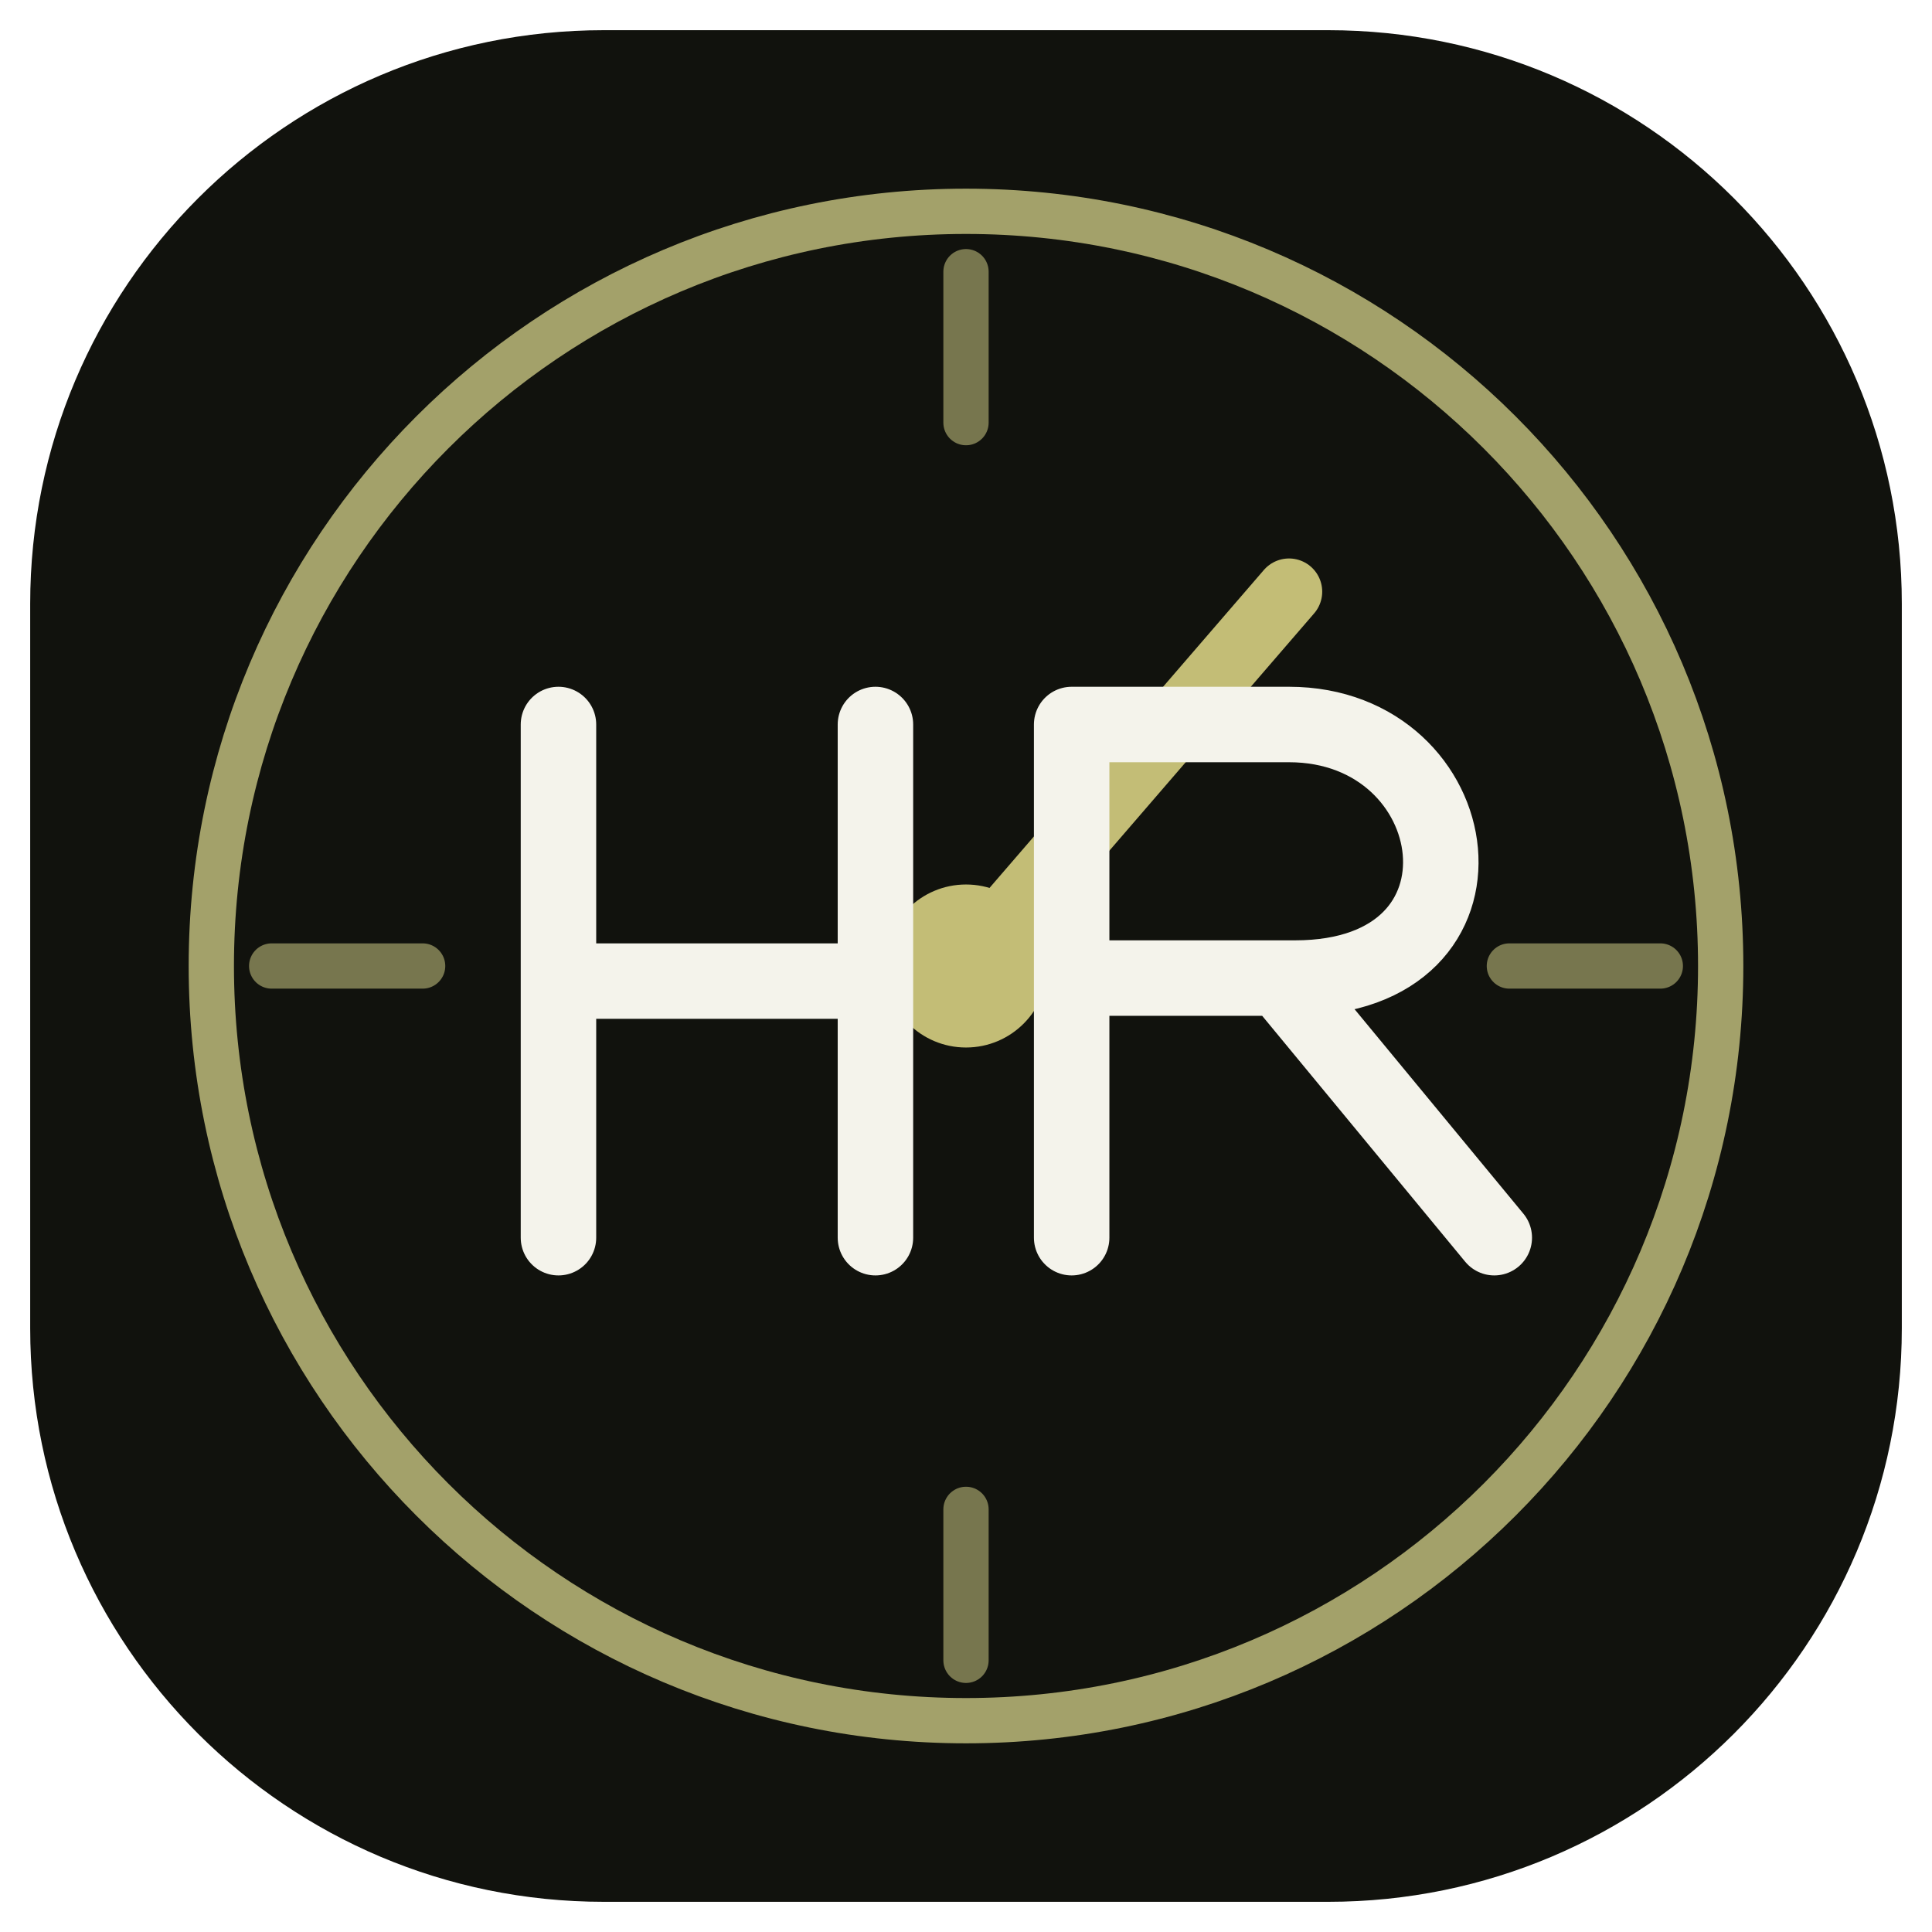
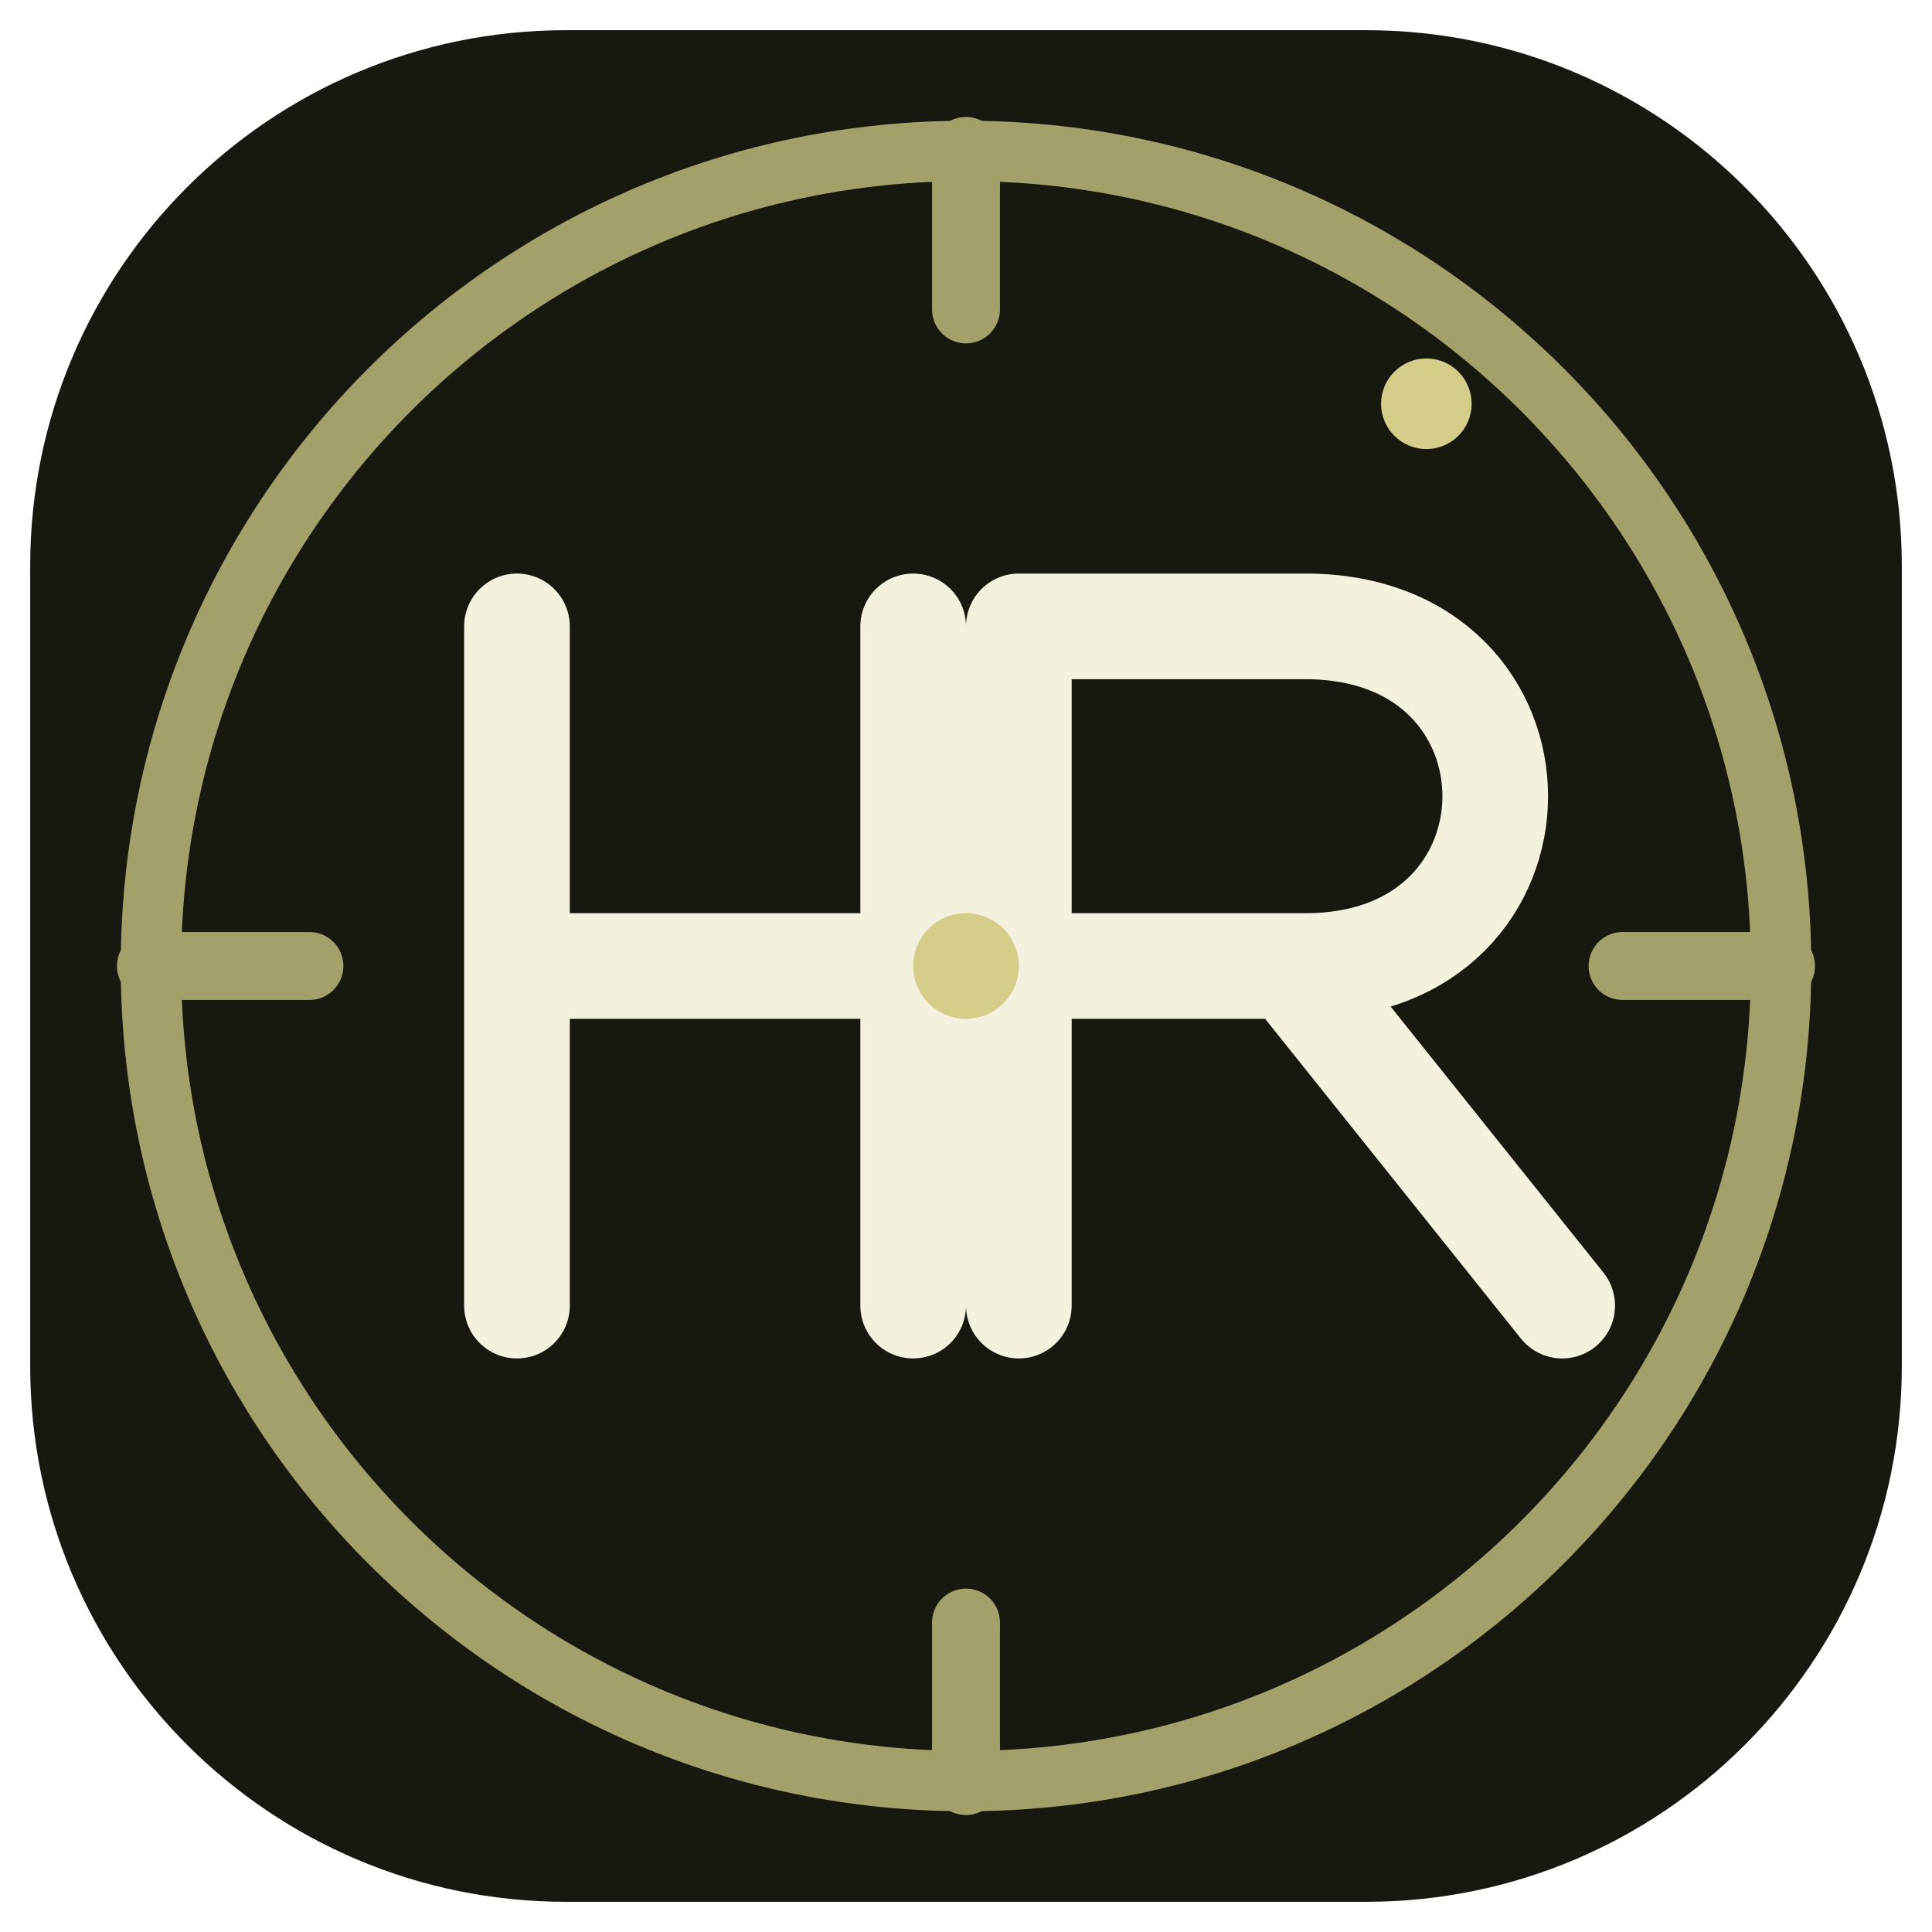
- <svg xmlns="http://www.w3.org/2000/svg" viewBox="0 0 64 64" fill="none">
-   <rect x="1" y="1" width="62" height="62" rx="19" fill="#11120D" />
-   <circle cx="32" cy="32" r="25" stroke="#A3A16A" stroke-width="1.5" />
-   <path d="M32 9v5M55 32h-5M32 55v-5M9 32h5" stroke="#A3A16A" stroke-width="1.5" stroke-linecap="round" opacity=".7" />
-   <path d="M32 32 42.7 19.6" stroke="#C3BD76" stroke-width="2.2" stroke-linecap="round" />
-   <circle cx="32" cy="32" r="2.7" fill="#C3BD76" />
-   <path d="M18.5 24v17M18.5 32.5h10.5M29 24v17M35.5 41V24h7.2c6 0 7.3 8.4.2 8.4h-7.4m6.9 0 7.1 8.6" stroke="#F4F3EB" stroke-width="2.5" stroke-linecap="round" stroke-linejoin="round" />
+ <svg xmlns="http://www.w3.org/2000/svg" viewBox="0 0 512 512" fill="none">
+   <rect x="8" y="8" width="496" height="496" rx="142" fill="#171910" />
+   <circle cx="256" cy="256" r="216" stroke="#A3A16A" stroke-width="16" />
+   <path d="M256 40v42m216 174h-42M256 472v-42M40 256h42" stroke="#A3A16A" stroke-width="18" stroke-linecap="round" />
+   <path d="M256 256v-58" stroke="#D4CE8A" stroke-width="16" stroke-linecap="round" />
+   <path d="M137 166v180m0-90h105m0-90v180M270 346V166h76c67 0 67 90 0 90h-76m72 0 72 90" stroke="#F4F1DF" stroke-width="28" stroke-linecap="round" stroke-linejoin="round" />
+   <circle cx="256" cy="256" r="14" fill="#D4CE8A" />
+   <circle cx="378" cy="107" r="12" fill="#D4CE8A" />
</svg>
